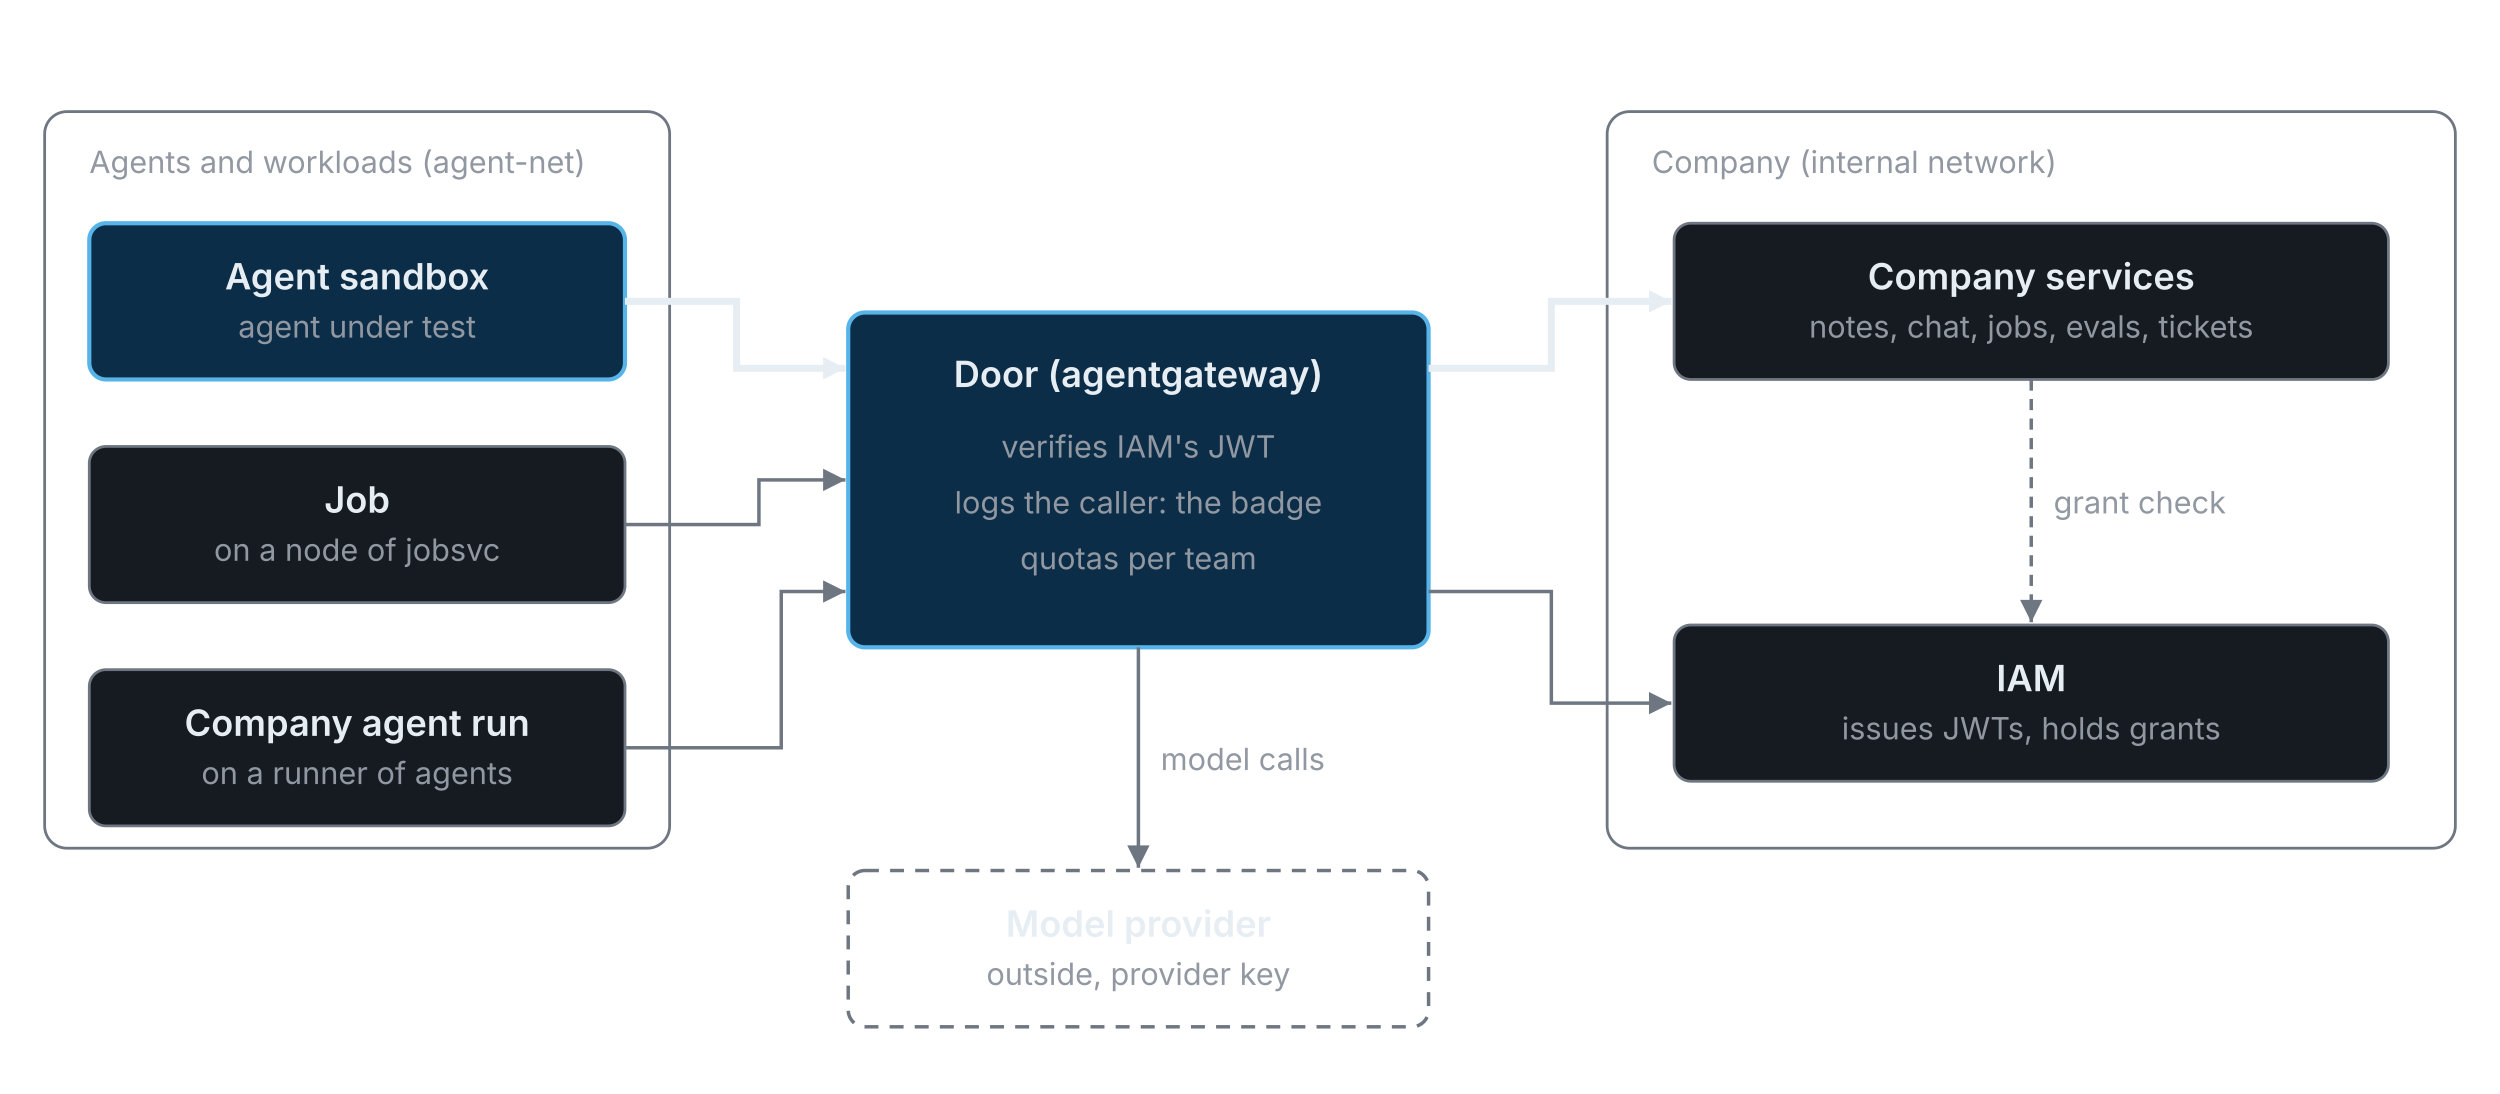
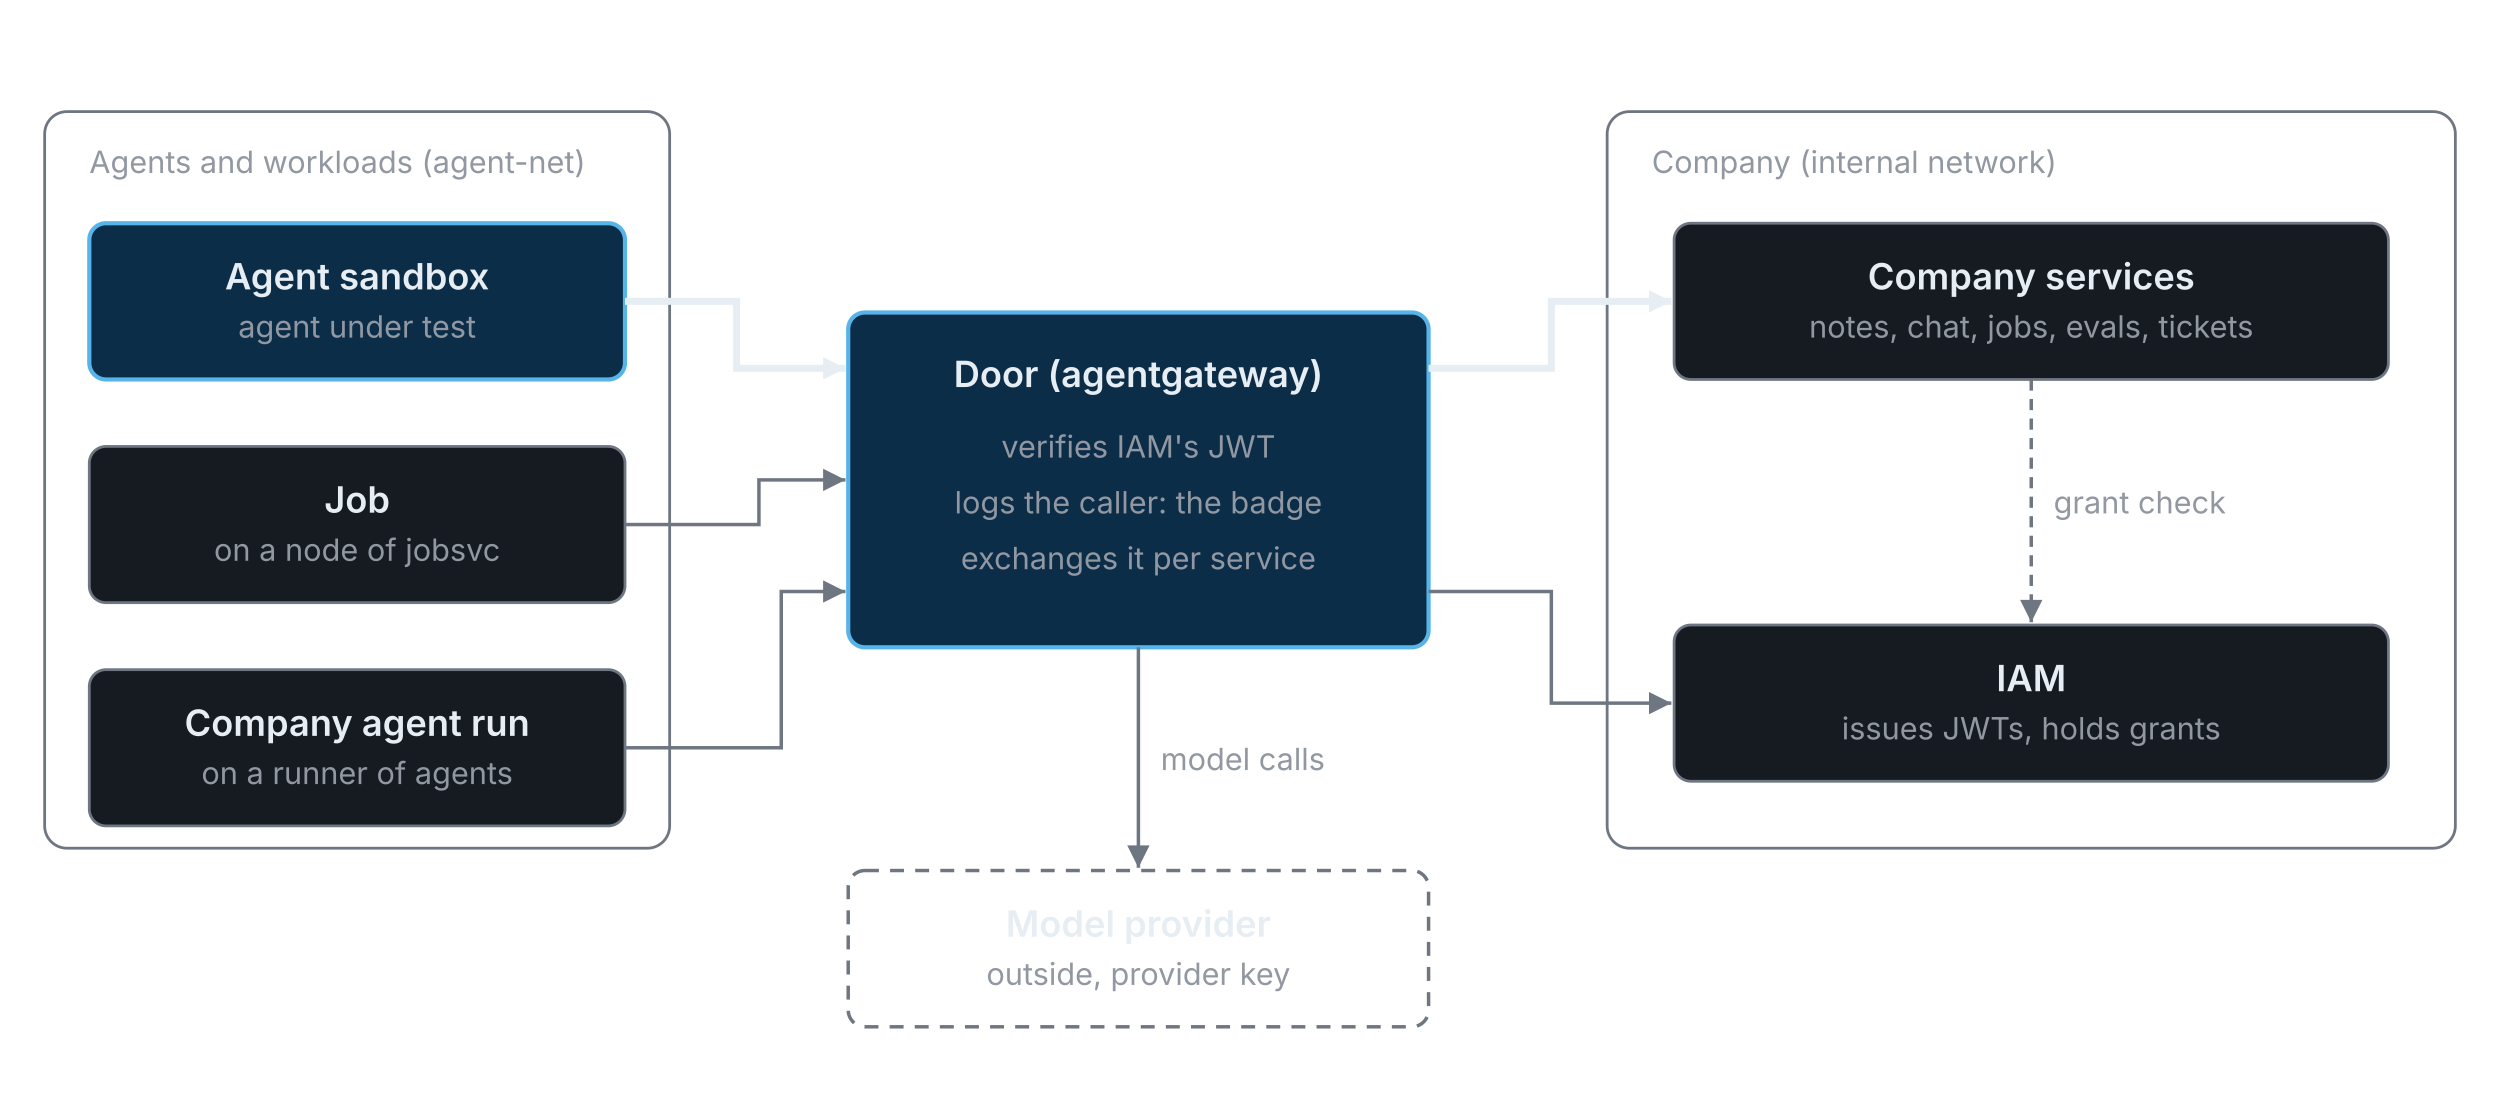
- <svg xmlns="http://www.w3.org/2000/svg" width="896" height="392" viewBox="0 0 896 392" role="img" aria-label="Agents and workloads on agent-net reach company services, IAM and the model provider only through the door, agentgateway, which verifies IAM's JWT and logs the caller; services sit on an internal network and ask IAM for each grant.">
+ <svg xmlns="http://www.w3.org/2000/svg" width="896" height="392" viewBox="0 0 896 392" role="img" aria-label="Agents and workloads on agent-net reach company services, IAM and the model provider only through the door, agentgateway. The door verifies the caller's IAM JWT, logs the caller and exchanges the JWT at IAM for a token scoped to each service. Services sit on an internal network and ask IAM for each grant.">
  <defs>
    <style>svg{font-family:-apple-system,"Segoe UI",system-ui,sans-serif}
.box{fill:#161b22;stroke:#6e7681;stroke-width:1}
.ext{fill:none;stroke:#6e7681;stroke-width:1.25;stroke-dasharray:5 4}
.focus{fill:#0c2d48;stroke:#56b4e9;stroke-width:1.5}
.region{fill:none;stroke:#6e7681;stroke-width:1}
.t{fill:#e6edf3;font-size:13px;font-weight:600}
.s{fill:#9198a1;font-size:11px}
.bold{stroke:#e6edf3;stroke-width:2.5;fill:none}
.thin{stroke:#6e7681;stroke-width:1.25;fill:none}
.dash{stroke:#6e7681;stroke-width:1.25;fill:none;stroke-dasharray:4 3}
.life{stroke:#6e7681;stroke-width:1;stroke-dasharray:3 4;fill:none}
.head-ink{fill:#e6edf3}.head-rule{fill:#6e7681}</style>
    <marker id="f1hi" viewBox="0 0 10 10" refX="10" refY="5" markerWidth="8" markerHeight="8" markerUnits="userSpaceOnUse" orient="auto">
      <path class="head-ink" d="M0,0 L10,5 L0,10 z" />
    </marker>
    <marker id="f1hr" viewBox="0 0 10 10" refX="10" refY="5" markerWidth="8" markerHeight="8" markerUnits="userSpaceOnUse" orient="auto">
      <path class="head-rule" d="M0,0 L10,5 L0,10 z" />
    </marker>
  </defs>
  <rect class="region" x="16" y="40" width="224" height="264" rx="8" />
  <text class="s" x="32" y="58" dominant-baseline="central">Agents and workloads (agent-net)</text>
  <rect class="region" x="576" y="40" width="304" height="264" rx="8" />
  <text class="s" x="592" y="58" dominant-baseline="central">Company (internal network)</text>
  <g class="node">
    <rect class="focus" x="32" y="80" width="192" height="56" rx="6" />
    <text class="t" x="128" y="99" text-anchor="middle" dominant-baseline="central">Agent sandbox</text>
    <text class="s" x="128" y="117" text-anchor="middle" dominant-baseline="central">agent under test</text>
  </g>
  <g class="node">
    <rect class="box" x="32" y="160" width="192" height="56" rx="6" />
    <text class="t" x="128" y="179" text-anchor="middle" dominant-baseline="central">Job</text>
    <text class="s" x="128" y="197" text-anchor="middle" dominant-baseline="central">on a node of jobsvc</text>
  </g>
  <g class="node">
    <rect class="box" x="32" y="240" width="192" height="56" rx="6" />
    <text class="t" x="128" y="259" text-anchor="middle" dominant-baseline="central">Company agent run</text>
    <text class="s" x="128" y="277" text-anchor="middle" dominant-baseline="central">on a runner of agents</text>
  </g>
  <g class="node">
    <rect class="focus" x="304" y="112" width="208" height="120" rx="6" />
    <text class="t" x="408" y="134" text-anchor="middle" dominant-baseline="central">Door (agentgateway)</text>
    <text class="s" x="408" y="160" text-anchor="middle" dominant-baseline="central">verifies IAM's JWT</text>
    <text class="s" x="408" y="180" text-anchor="middle" dominant-baseline="central">logs the caller: the badge</text>
-     <text class="s" x="408" y="200" text-anchor="middle" dominant-baseline="central">quotas per team</text>
+     <text class="s" x="408" y="200" text-anchor="middle" dominant-baseline="central">exchanges it per service</text>
  </g>
  <g class="node">
    <rect class="box" x="600" y="80" width="256" height="56" rx="6" />
    <text class="t" x="728" y="99" text-anchor="middle" dominant-baseline="central">Company services</text>
    <text class="s" x="728" y="117" text-anchor="middle" dominant-baseline="central">notes, chat, jobs, evals, tickets</text>
  </g>
  <g class="node">
    <rect class="box" x="600" y="224" width="256" height="56" rx="6" />
    <text class="t" x="728" y="243" text-anchor="middle" dominant-baseline="central">IAM</text>
    <text class="s" x="728" y="261" text-anchor="middle" dominant-baseline="central">issues JWTs, holds grants</text>
  </g>
  <g class="node">
    <rect class="ext" x="304" y="312" width="208" height="56" rx="6" />
    <text class="t" x="408" y="331" text-anchor="middle" dominant-baseline="central">Model provider</text>
    <text class="s" x="408" y="349" text-anchor="middle" dominant-baseline="central">outside, provider key</text>
  </g>
  <path class="bold" d="M224 108 H264 V132 H303" marker-end="url(#f1hi)" />
  <path class="thin" d="M224 188 H272 V172 H303" marker-end="url(#f1hr)" />
  <path class="thin" d="M224 268 H280 V212 H303" marker-end="url(#f1hr)" />
  <path class="bold" d="M512 132 H556 V108 H599" marker-end="url(#f1hi)" />
  <path class="thin" d="M512 212 H556 V252 H599" marker-end="url(#f1hr)" />
  <path class="dash" d="M728 136 V223" marker-end="url(#f1hr)" />
  <text class="s" x="736" y="180" dominant-baseline="central">grant check</text>
  <path class="thin" d="M408 232 V311" marker-end="url(#f1hr)" />
  <text class="s" x="416" y="272" dominant-baseline="central">model calls</text>
</svg>
